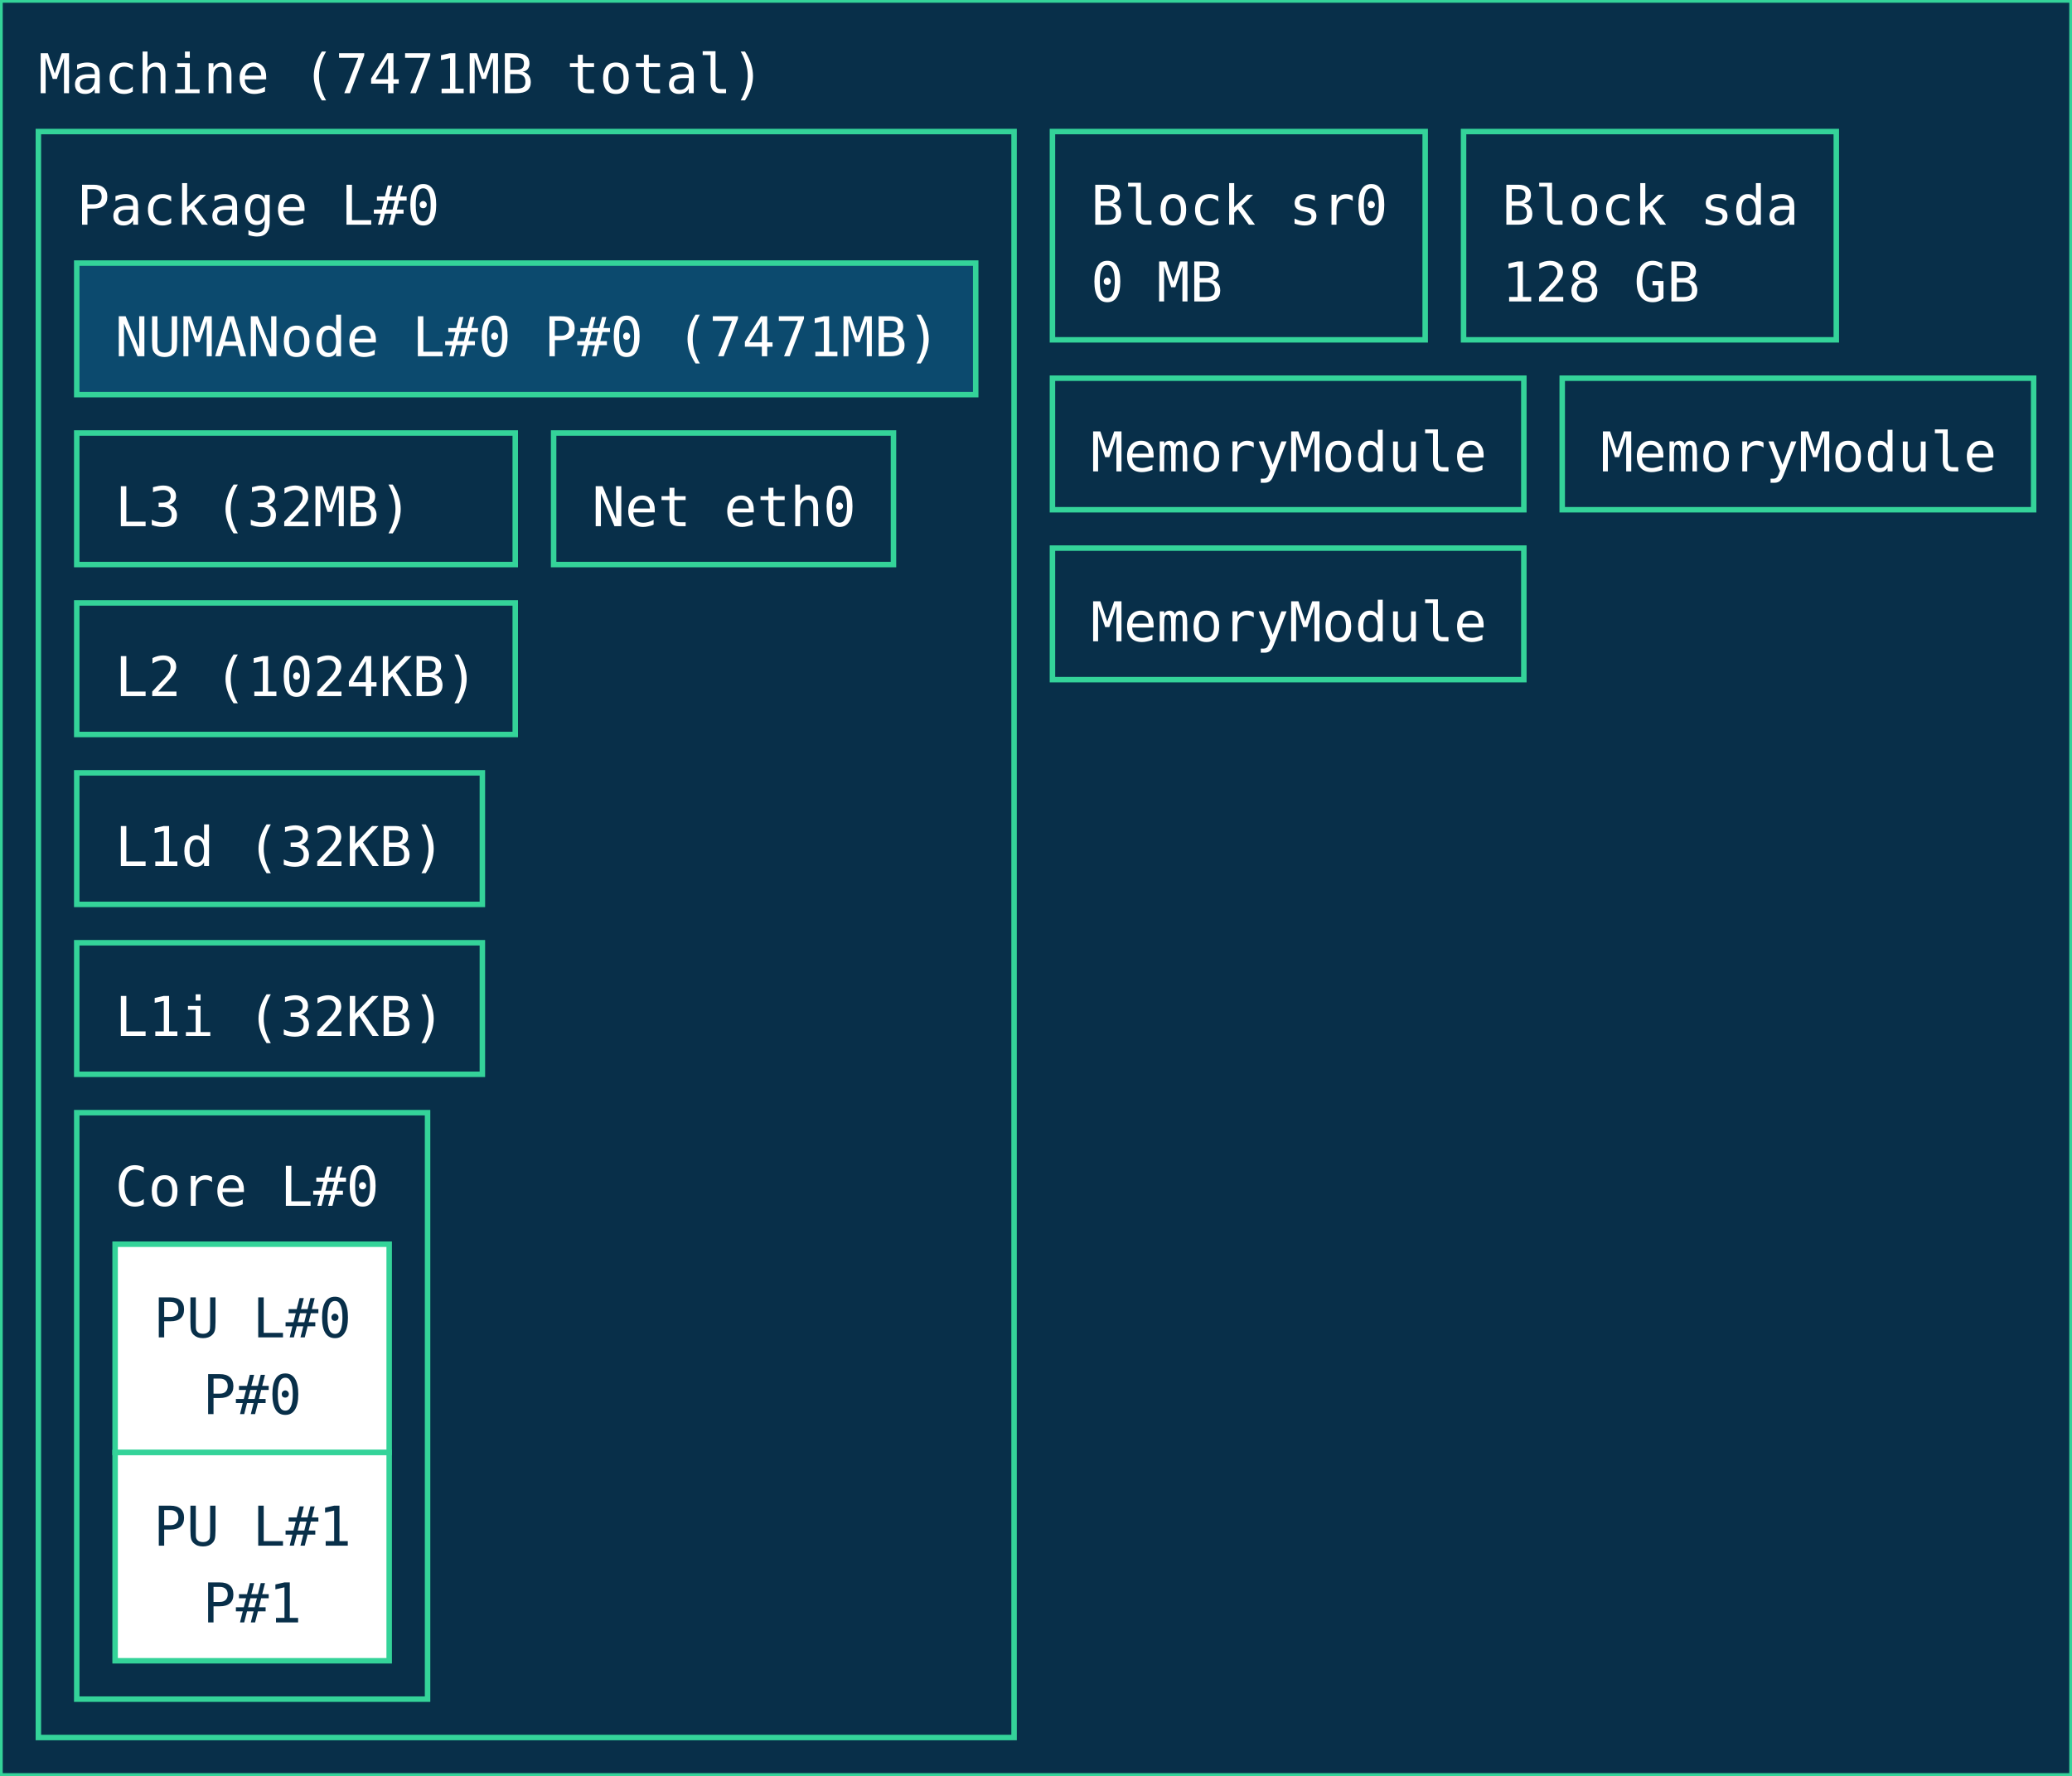
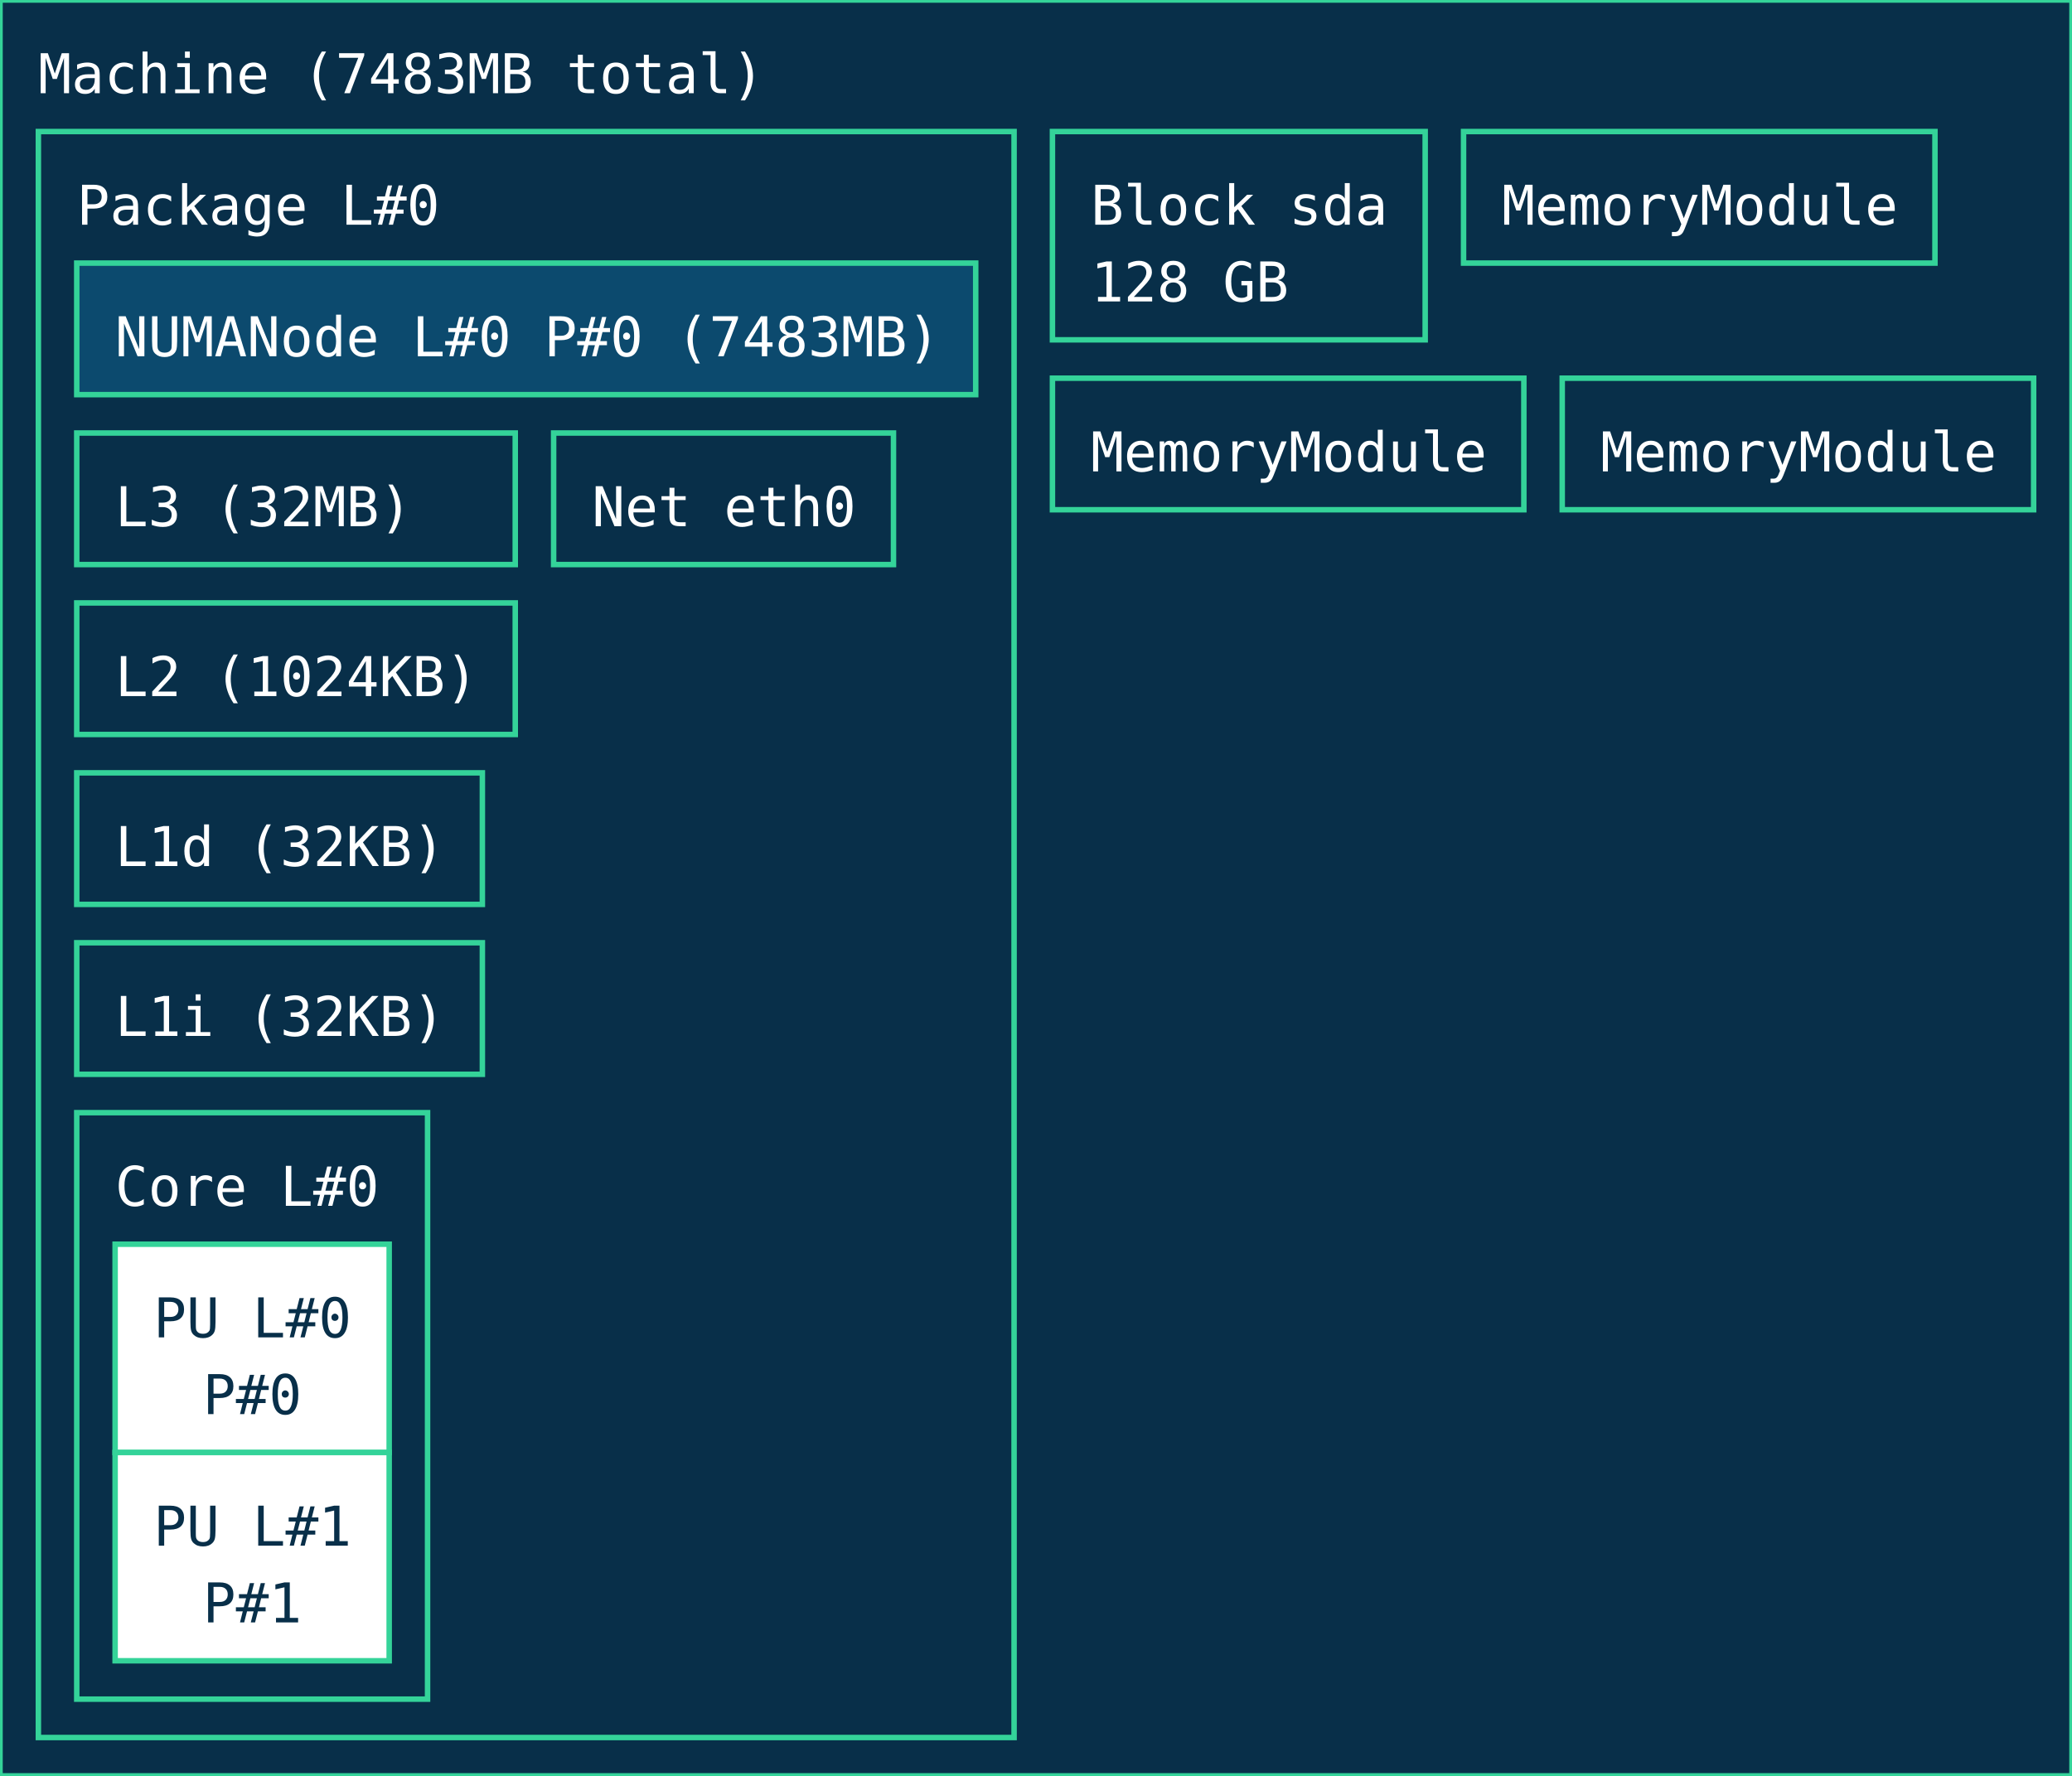
<svg xmlns="http://www.w3.org/2000/svg" width="378px" height="324px" viewBox="0 0 378px 324px" version="1.1">
  <style>
        text { pointer-events: none; font-family: ui-monospace, monospace; }
        rect { transition: stroke-width 0.15s ease, filter 0.15s ease; }
        rect:hover {
            stroke: #a7f3d0;
            stroke-width: 2;
            filter: brightness(1.2);
            cursor: pointer;
        }
    </style>
  <rect id="Machine_0_rect" class="Machine" x="0" y="0" width="378" height="324" fill="#082f49" stroke="#34d399" stroke-width="1" />
-   <text id="Machine_0_text" class="Machine" font-family="ui-monospace, monospace" x="7" y="17" fill="#ffffff" font-size="10px">Machine (7471MB total)</text>
+   <text id="Machine_0_text" class="Machine" font-family="ui-monospace, monospace" x="7" y="17" fill="#ffffff" font-size="10px">Machine (7483MB total)</text>
  <rect id="Package_0_rect" class="Package" x="7" y="24" width="178" height="293" fill="#082f49" stroke="#34d399" stroke-width="1" />
  <text id="Package_0_text" class="Package" font-family="ui-monospace, monospace" x="14" y="41" fill="#ffffff" font-size="10px">Package L#0</text>
  <rect id="L3_0_rect" class="L3" x="14" y="79" width="80" height="24" fill="#082f49" stroke="#34d399" stroke-width="1" data-description="CPU Level 3 (L3) cache" />
  <text id="L3_0_text" class="L3" font-family="ui-monospace, monospace" x="21" y="96" fill="#ffffff" font-size="10px">L3 (32MB)</text>
  <rect id="L2_0_rect" class="L2" x="14" y="110" width="80" height="24" fill="#082f49" stroke="#34d399" stroke-width="1" data-description="CPU Level 2 (L2) cache" />
  <text id="L2_0_text" class="L2" font-family="ui-monospace, monospace" x="21" y="127" fill="#ffffff" font-size="10px">L2 (1024KB)</text>
  <rect id="L1d_0_rect" class="L1d" x="14" y="141" width="74" height="24" fill="#082f49" stroke="#34d399" stroke-width="1" data-description="CPU Level 1 (L1) data cache" />
  <text id="L1d_0_text" class="L1d" font-family="ui-monospace, monospace" x="21" y="158" fill="#ffffff" font-size="10px">L1d (32KB)</text>
  <rect id="L1i_0_rect" class="L1i" x="14" y="172" width="74" height="24" fill="#082f49" stroke="#34d399" stroke-width="1" data-description="CPU Level 1 (L1) instruction cache" />
  <text id="L1i_0_text" class="L1i" font-family="ui-monospace, monospace" x="21" y="189" fill="#ffffff" font-size="10px">L1i (32KB)</text>
  <rect id="Core_0_rect" class="Core" x="14" y="203" width="64" height="107" fill="#082f49" stroke="#34d399" stroke-width="1" />
  <text id="Core_0_text" class="Core" font-family="ui-monospace, monospace" x="21" y="220" fill="#ffffff" font-size="10px">Core L#0</text>
  <rect id="PU_0_rect" class="PU" x="21" y="227" width="50" height="38" fill="#ffffff" stroke="#34d399" stroke-width="1" data-description="Processing unit" />
  <text id="PU_0_text" class="PU" font-family="ui-monospace, monospace" x="28" y="244" fill="#082f49" font-size="10px">PU L#0</text>
  <text id="PU_0_text_1" class="PU" font-family="ui-monospace, monospace" x="37" y="258" fill="#082f49" font-size="10px">P#0</text>
  <rect id="PU_1_rect" class="PU" x="21" y="265" width="50" height="38" fill="#ffffff" stroke="#34d399" stroke-width="1" data-description="Processing unit" />
  <text id="PU_1_text" class="PU" font-family="ui-monospace, monospace" x="28" y="282" fill="#082f49" font-size="10px">PU L#1</text>
  <text id="PU_1_text_1" class="PU" font-family="ui-monospace, monospace" x="37" y="296" fill="#082f49" font-size="10px">P#1</text>
  <rect id="NUMANode_0_rect" class="NUMANode" x="14" y="48" width="164" height="24" fill="#0c4a6e" stroke="#34d399" stroke-width="1" />
-   <text id="NUMANode_0_text" class="NUMANode" font-family="ui-monospace, monospace" x="21" y="65" fill="#ffffff" font-size="10px">NUMANode L#0 P#0 (7471MB)</text>
+   <text id="NUMANode_0_text" class="NUMANode" font-family="ui-monospace, monospace" x="21" y="65" fill="#ffffff" font-size="10px">NUMANode L#0 P#0 (7483MB)</text>
  <rect id="Net_0_rect" class="Net" x="101" y="79" width="62" height="24" fill="#082f49" stroke="#34d399" stroke-width="1" />
  <text id="Net_0_text" class="Net" font-family="ui-monospace, monospace" x="108" y="96" fill="#ffffff" font-size="10px">Net eth0</text>
  <rect id="Block_1_rect" class="Block" x="192" y="24" width="68" height="38" fill="#082f49" stroke="#34d399" stroke-width="1" />
-   <text id="Block_1_text" class="Block" font-family="ui-monospace, monospace" x="199" y="41" fill="#ffffff" font-size="10px">Block sr0</text>
-   <text id="Block_1_text_1" class="Block" font-family="ui-monospace, monospace" x="199" y="55" fill="#ffffff" font-size="10px">0 MB</text>
-   <rect id="Block_2_rect" class="Block" x="267" y="24" width="68" height="38" fill="#082f49" stroke="#34d399" stroke-width="1" />
-   <text id="Block_2_text" class="Block" font-family="ui-monospace, monospace" x="274" y="41" fill="#ffffff" font-size="10px">Block sda</text>
-   <text id="Block_2_text_1" class="Block" font-family="ui-monospace, monospace" x="274" y="55" fill="#ffffff" font-size="10px">128 GB</text>
-   <rect id="Misc_0_rect" class="Misc" x="192" y="69" width="86" height="24" fill="#082f49" stroke="#34d399" stroke-width="1" />
-   <text id="Misc_0_text" class="Misc" font-family="ui-monospace, monospace" x="199" y="86" fill="#ffffff" font-size="10px">MemoryModule</text>
-   <rect id="Misc_1_rect" class="Misc" x="285" y="69" width="86" height="24" fill="#082f49" stroke="#34d399" stroke-width="1" />
-   <text id="Misc_1_text" class="Misc" font-family="ui-monospace, monospace" x="292" y="86" fill="#ffffff" font-size="10px">MemoryModule</text>
-   <rect id="Misc_2_rect" class="Misc" x="192" y="100" width="86" height="24" fill="#082f49" stroke="#34d399" stroke-width="1" />
-   <text id="Misc_2_text" class="Misc" font-family="ui-monospace, monospace" x="199" y="117" fill="#ffffff" font-size="10px">MemoryModule</text>
+   <text id="Block_1_text" class="Block" font-family="ui-monospace, monospace" x="199" y="41" fill="#ffffff" font-size="10px">Block sda</text>
+   <text id="Block_1_text_1" class="Block" font-family="ui-monospace, monospace" x="199" y="55" fill="#ffffff" font-size="10px">128 GB</text>
+   <rect id="Misc_0_rect" class="Misc" x="267" y="24" width="86" height="24" fill="#082f49" stroke="#34d399" stroke-width="1" />
+   <text id="Misc_0_text" class="Misc" font-family="ui-monospace, monospace" x="274" y="41" fill="#ffffff" font-size="10px">MemoryModule</text>
+   <rect id="Misc_1_rect" class="Misc" x="192" y="69" width="86" height="24" fill="#082f49" stroke="#34d399" stroke-width="1" />
+   <text id="Misc_1_text" class="Misc" font-family="ui-monospace, monospace" x="199" y="86" fill="#ffffff" font-size="10px">MemoryModule</text>
+   <rect id="Misc_2_rect" class="Misc" x="285" y="69" width="86" height="24" fill="#082f49" stroke="#34d399" stroke-width="1" />
+   <text id="Misc_2_text" class="Misc" font-family="ui-monospace, monospace" x="292" y="86" fill="#ffffff" font-size="10px">MemoryModule</text>
</svg>
